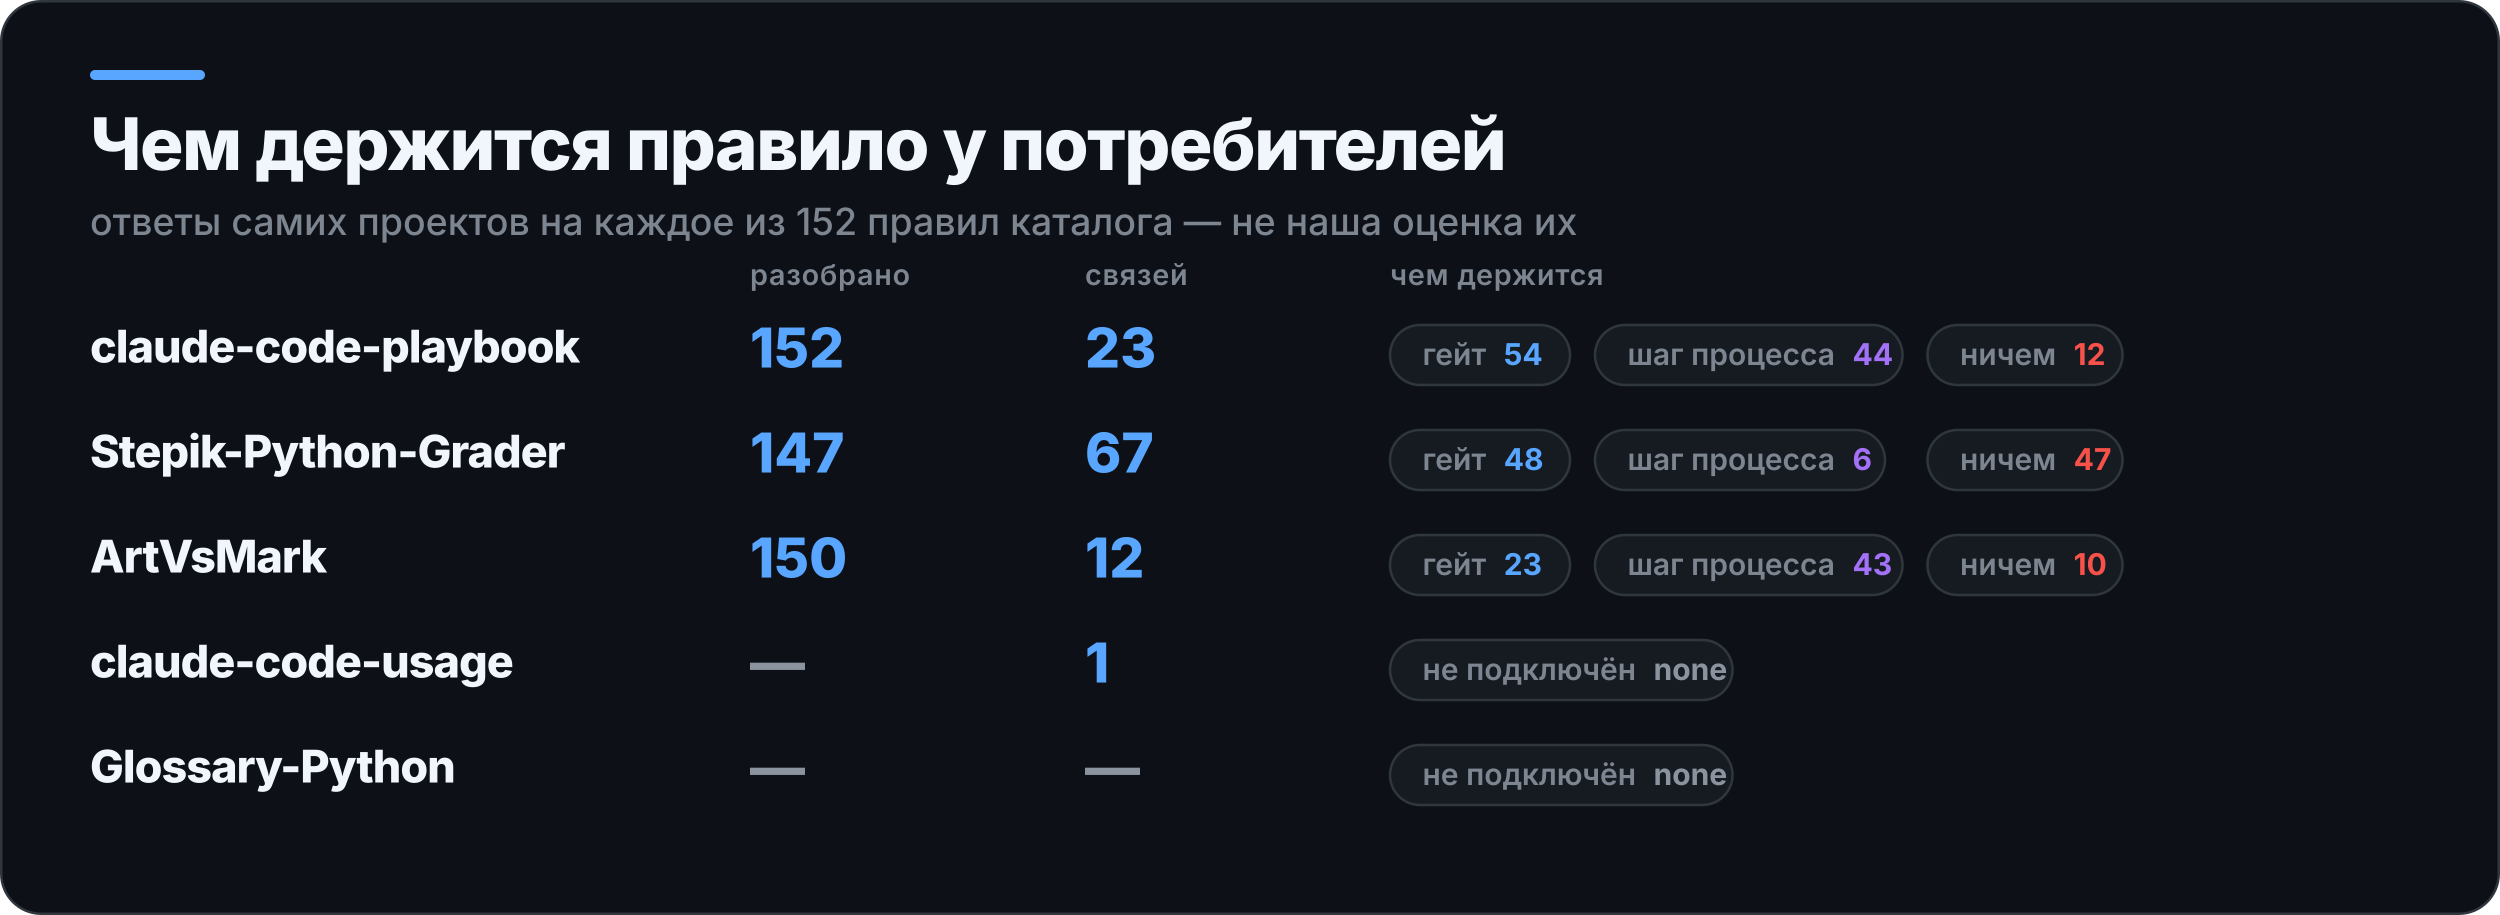
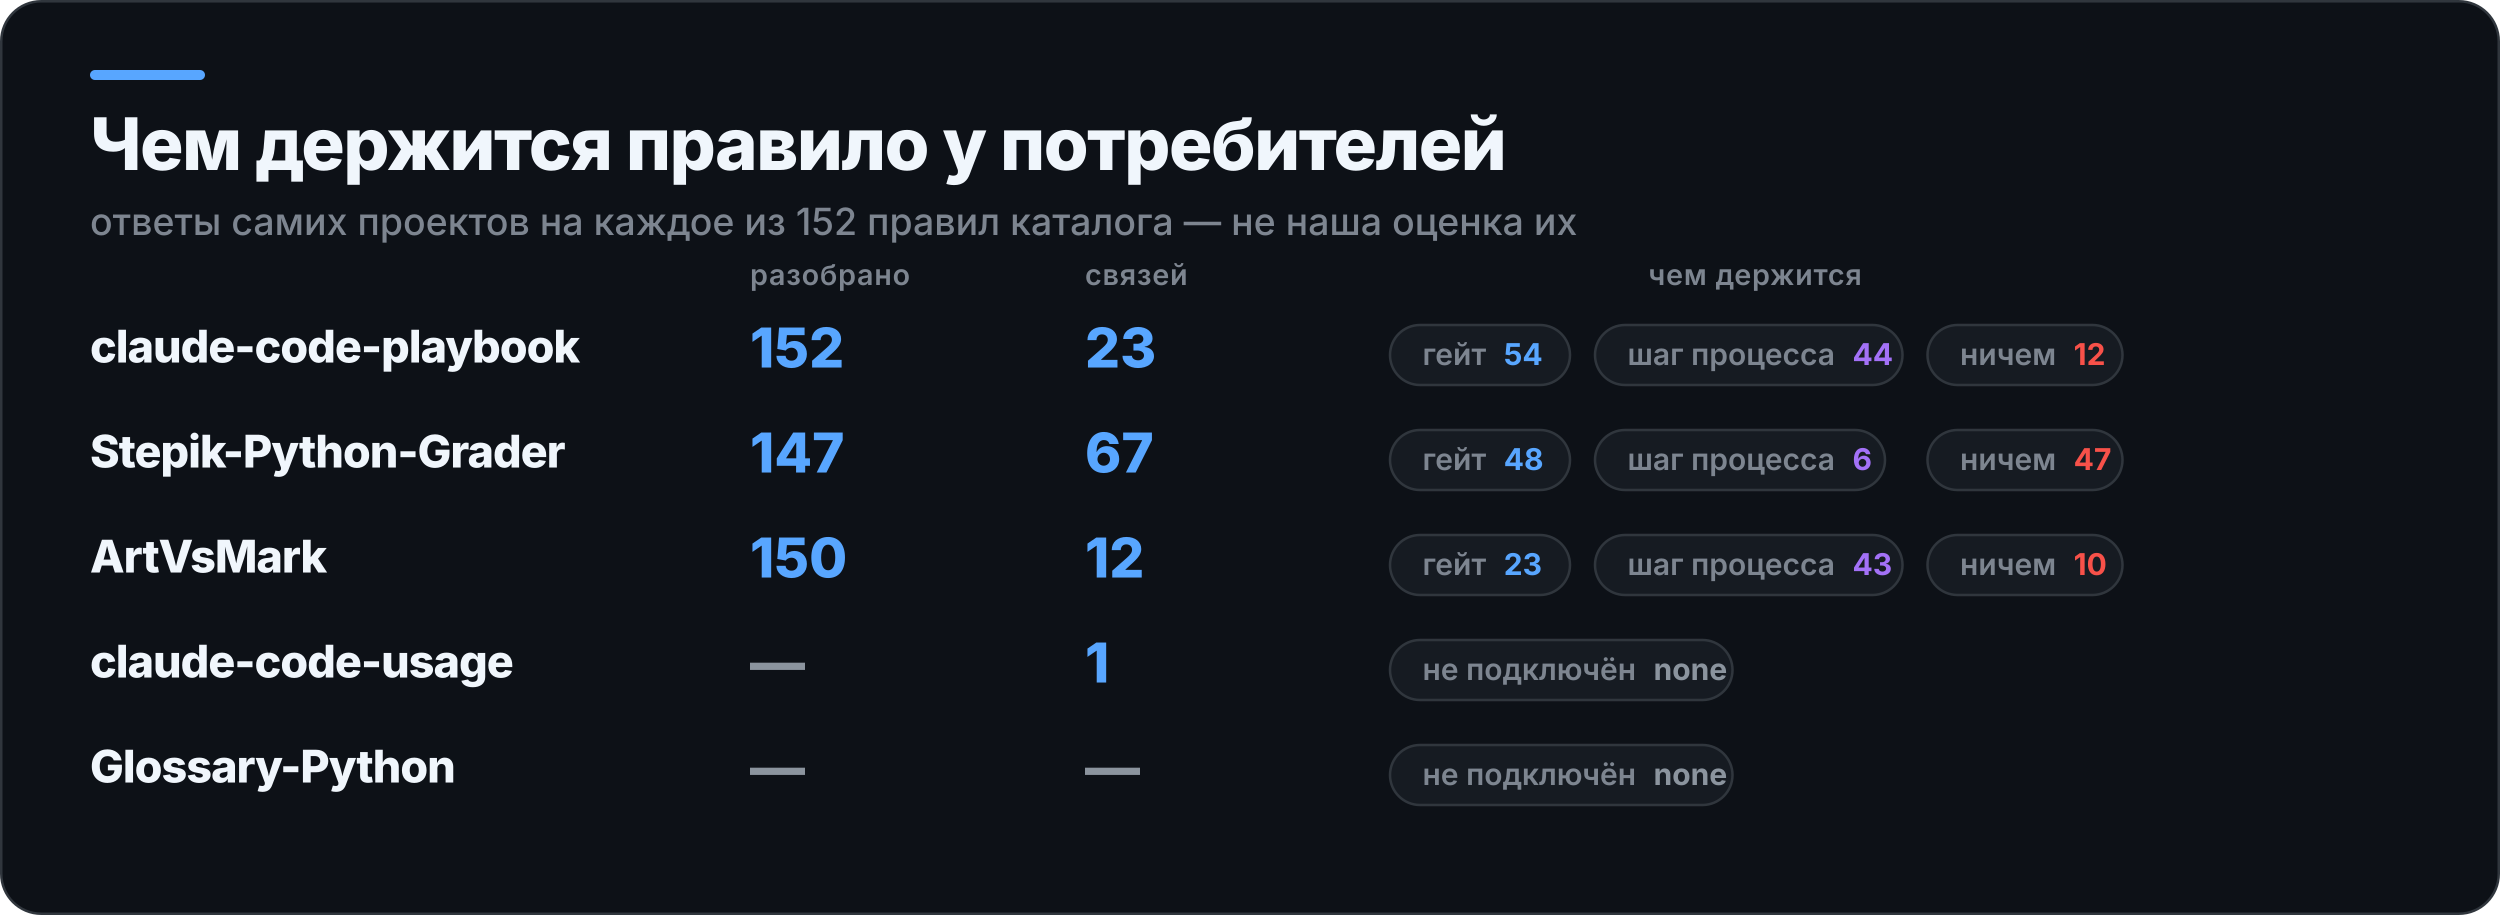
- <svg xmlns="http://www.w3.org/2000/svg" width="1000" height="366" viewBox="0 0 1000 366" role="img" aria-label="Чем держится правило у потребителей каталога">
+ <svg xmlns="http://www.w3.org/2000/svg" width="1000" height="366" viewBox="0 0 1000 366" role="img" aria-label="Чем держится правило у потребителей">
  <rect x="0.5" y="0.5" width="999" height="365" rx="16" fill="#0D1117" stroke="#30363D" />
  <rect x="36" y="28" width="46" height="4" rx="2" fill="#58A6FF" />
  <text x="36" y="68" fill="#F0F6FC" font-family="Inter,Segoe UI,Helvetica,Arial,sans-serif" font-size="29" font-weight="800" letter-spacing="-0.6">Чем держится правило у потребителей</text>
  <text x="36" y="94" fill="#7D8590" font-family="Inter,Segoe UI,Helvetica,Arial,sans-serif" font-size="15" font-weight="500">ответы самих проектов на каждое из 152 правил каталога — не наша оценка их</text>
  <text x="300" y="114" fill="#7D8590" font-family="Inter,Segoe UI,Helvetica,Arial,sans-serif" font-size="11.5" font-weight="600" letter-spacing="0.3">разобрано</text>
  <text x="434" y="114" fill="#7D8590" font-family="Inter,Segoe UI,Helvetica,Arial,sans-serif" font-size="11.5" font-weight="600" letter-spacing="0.3">связей</text>
-   <text x="556" y="114" fill="#7D8590" font-family="Inter,Segoe UI,Helvetica,Arial,sans-serif" font-size="11.5" font-weight="600" letter-spacing="0.3">чем держится</text>
+   <text x="702" y="114" fill="#7D8590" font-family="Inter,Segoe UI,Helvetica,Arial,sans-serif" font-size="11.5" font-weight="600" letter-spacing="0.3" text-anchor="middle">чем держится</text>
  <text x="36" y="145" fill="#F0F6FC" font-family="Inter,Segoe UI,Helvetica,Arial,sans-serif" font-size="18" font-weight="800" letter-spacing="-0.4">claude-code-playbook</text>
  <text x="300" y="147" fill="#58A6FF" font-family="Inter,Segoe UI,Helvetica,Arial,sans-serif" font-size="22" font-weight="800">152</text>
  <text x="434" y="147" fill="#58A6FF" font-family="Inter,Segoe UI,Helvetica,Arial,sans-serif" font-size="22" font-weight="800">23</text>
  <rect x="556" y="130" width="72" height="24" rx="12" fill="#161B22" stroke="#30363D" />
  <text x="569" y="146" fill="#7D8590" font-family="Inter,Segoe UI,Helvetica,Arial,sans-serif" font-size="12" font-weight="600">гейт<tspan fill="#58A6FF" font-weight="700" dx="7">54</tspan>
  </text>
  <rect x="638" y="130" width="123" height="24" rx="12" fill="#161B22" stroke="#30363D" />
  <text x="651" y="146" fill="#7D8590" font-family="Inter,Segoe UI,Helvetica,Arial,sans-serif" font-size="12" font-weight="600">шаг процесса<tspan fill="#A371F7" font-weight="700" dx="7">44</tspan>
  </text>
  <rect x="771" y="130" width="78" height="24" rx="12" fill="#161B22" stroke="#30363D" />
  <text x="784" y="146" fill="#7D8590" font-family="Inter,Segoe UI,Helvetica,Arial,sans-serif" font-size="12" font-weight="600">ничем<tspan fill="#F85149" font-weight="700" dx="7">12</tspan>
  </text>
  <text x="36" y="187" fill="#F0F6FC" font-family="Inter,Segoe UI,Helvetica,Arial,sans-serif" font-size="18" font-weight="800" letter-spacing="-0.4">Stepik-Python-Grader</text>
  <text x="300" y="189" fill="#58A6FF" font-family="Inter,Segoe UI,Helvetica,Arial,sans-serif" font-size="22" font-weight="800">147</text>
  <text x="434" y="189" fill="#58A6FF" font-family="Inter,Segoe UI,Helvetica,Arial,sans-serif" font-size="22" font-weight="800">67</text>
  <rect x="556" y="172" width="72" height="24" rx="12" fill="#161B22" stroke="#30363D" />
  <text x="569" y="188" fill="#7D8590" font-family="Inter,Segoe UI,Helvetica,Arial,sans-serif" font-size="12" font-weight="600">гейт<tspan fill="#58A6FF" font-weight="700" dx="7">48</tspan>
  </text>
  <rect x="638" y="172" width="116" height="24" rx="12" fill="#161B22" stroke="#30363D" />
  <text x="651" y="188" fill="#7D8590" font-family="Inter,Segoe UI,Helvetica,Arial,sans-serif" font-size="12" font-weight="600">шаг процесса<tspan fill="#A371F7" font-weight="700" dx="7">6</tspan>
  </text>
  <rect x="771" y="172" width="78" height="24" rx="12" fill="#161B22" stroke="#30363D" />
  <text x="784" y="188" fill="#7D8590" font-family="Inter,Segoe UI,Helvetica,Arial,sans-serif" font-size="12" font-weight="600">ничем<tspan fill="#F85149" font-weight="700" dx="7">47</tspan>
  </text>
  <text x="36" y="229" fill="#F0F6FC" font-family="Inter,Segoe UI,Helvetica,Arial,sans-serif" font-size="18" font-weight="800" letter-spacing="-0.4">ArtVsMark</text>
  <text x="300" y="231" fill="#58A6FF" font-family="Inter,Segoe UI,Helvetica,Arial,sans-serif" font-size="22" font-weight="800">150</text>
  <text x="434" y="231" fill="#58A6FF" font-family="Inter,Segoe UI,Helvetica,Arial,sans-serif" font-size="22" font-weight="800">12</text>
  <rect x="556" y="214" width="72" height="24" rx="12" fill="#161B22" stroke="#30363D" />
  <text x="569" y="230" fill="#7D8590" font-family="Inter,Segoe UI,Helvetica,Arial,sans-serif" font-size="12" font-weight="600">гейт<tspan fill="#58A6FF" font-weight="700" dx="7">23</tspan>
  </text>
  <rect x="638" y="214" width="123" height="24" rx="12" fill="#161B22" stroke="#30363D" />
  <text x="651" y="230" fill="#7D8590" font-family="Inter,Segoe UI,Helvetica,Arial,sans-serif" font-size="12" font-weight="600">шаг процесса<tspan fill="#A371F7" font-weight="700" dx="7">43</tspan>
  </text>
  <rect x="771" y="214" width="78" height="24" rx="12" fill="#161B22" stroke="#30363D" />
  <text x="784" y="230" fill="#7D8590" font-family="Inter,Segoe UI,Helvetica,Arial,sans-serif" font-size="12" font-weight="600">ничем<tspan fill="#F85149" font-weight="700" dx="7">10</tspan>
  </text>
  <text x="36" y="271" fill="#F0F6FC" font-family="Inter,Segoe UI,Helvetica,Arial,sans-serif" font-size="18" font-weight="800" letter-spacing="-0.4">claude-code-usage</text>
  <text x="300" y="273" fill="#8B949E" font-family="Inter,Segoe UI,Helvetica,Arial,sans-serif" font-size="22" font-weight="800">—</text>
  <text x="434" y="273" fill="#58A6FF" font-family="Inter,Segoe UI,Helvetica,Arial,sans-serif" font-size="22" font-weight="800">1</text>
  <rect x="556" y="256" width="137" height="24" rx="12" fill="#161B22" stroke="#30363D" />
  <text x="569" y="272" fill="#7D8590" font-family="Inter,Segoe UI,Helvetica,Arial,sans-serif" font-size="12" font-weight="600">не подключён<tspan fill="#8B949E" font-weight="700" dx="7">none</tspan>
  </text>
  <text x="36" y="313" fill="#F0F6FC" font-family="Inter,Segoe UI,Helvetica,Arial,sans-serif" font-size="18" font-weight="800" letter-spacing="-0.4">Glossary-Python</text>
  <text x="300" y="315" fill="#8B949E" font-family="Inter,Segoe UI,Helvetica,Arial,sans-serif" font-size="22" font-weight="800">—</text>
  <text x="434" y="315" fill="#8B949E" font-family="Inter,Segoe UI,Helvetica,Arial,sans-serif" font-size="22" font-weight="800">—</text>
  <rect x="556" y="298" width="137" height="24" rx="12" fill="#161B22" stroke="#30363D" />
  <text x="569" y="314" fill="#7D8590" font-family="Inter,Segoe UI,Helvetica,Arial,sans-serif" font-size="12" font-weight="600">не подключён<tspan fill="#8B949E" font-weight="700" dx="7">none</tspan>
  </text>
</svg>
